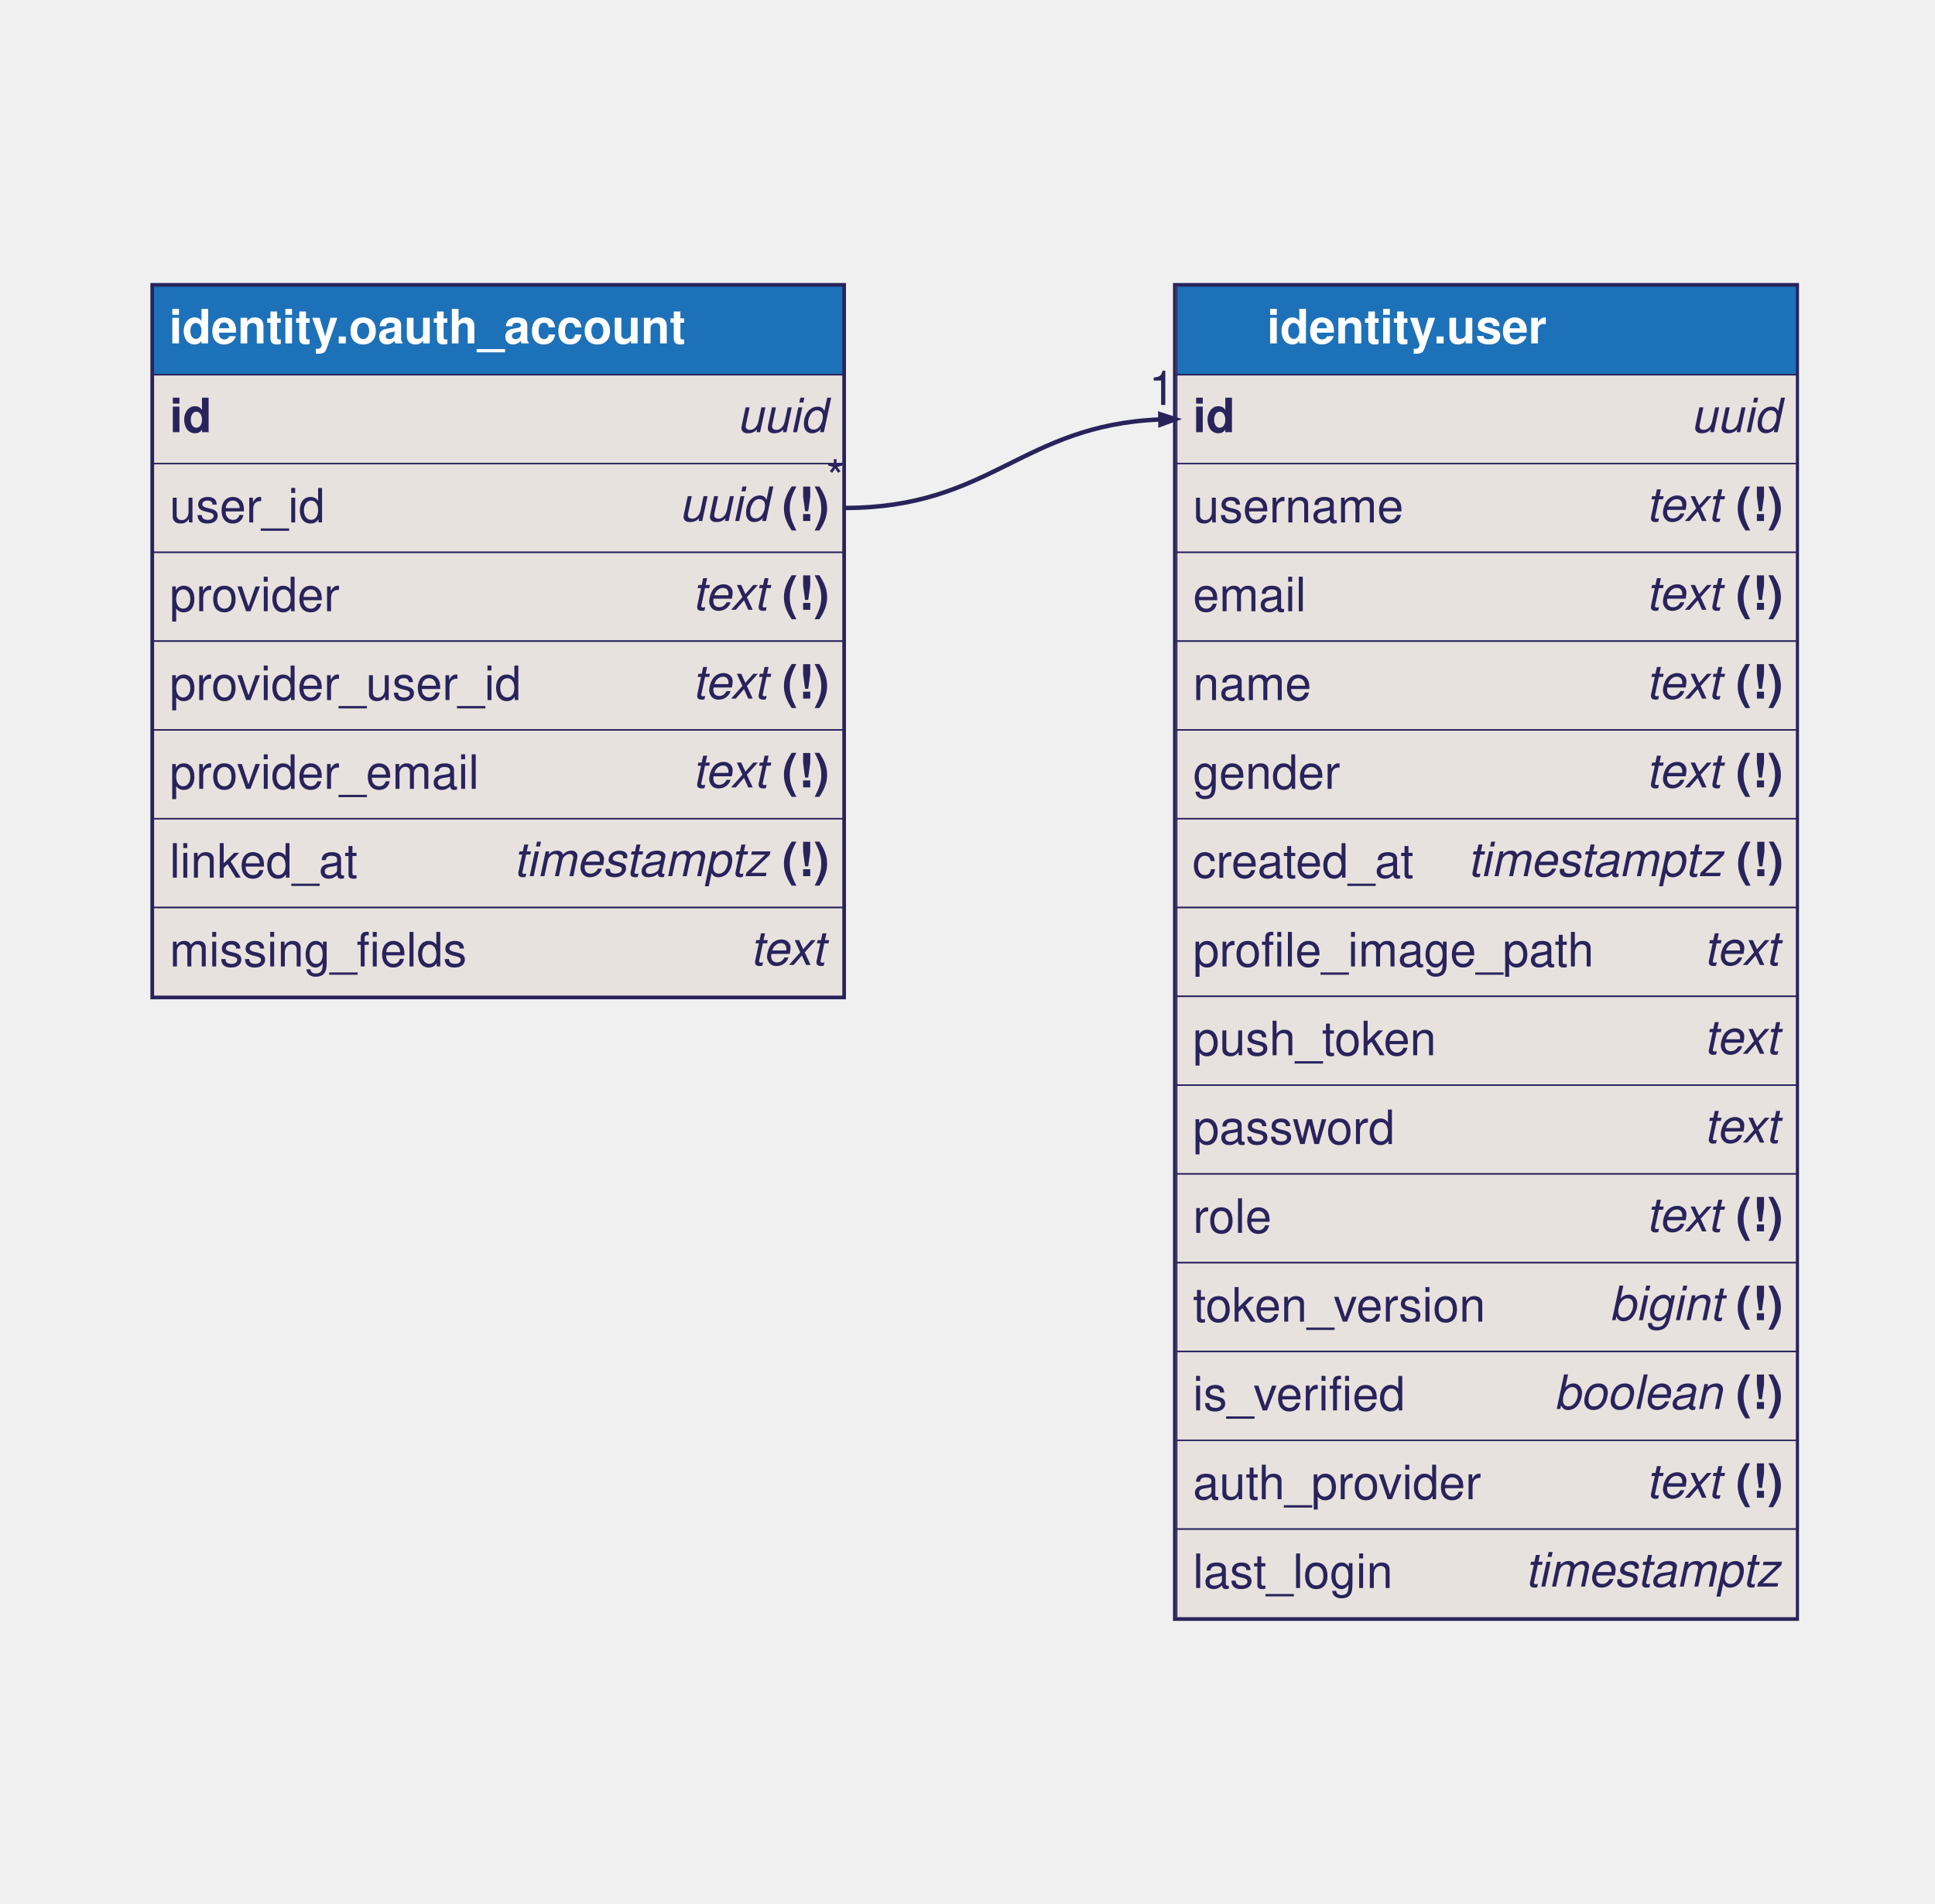
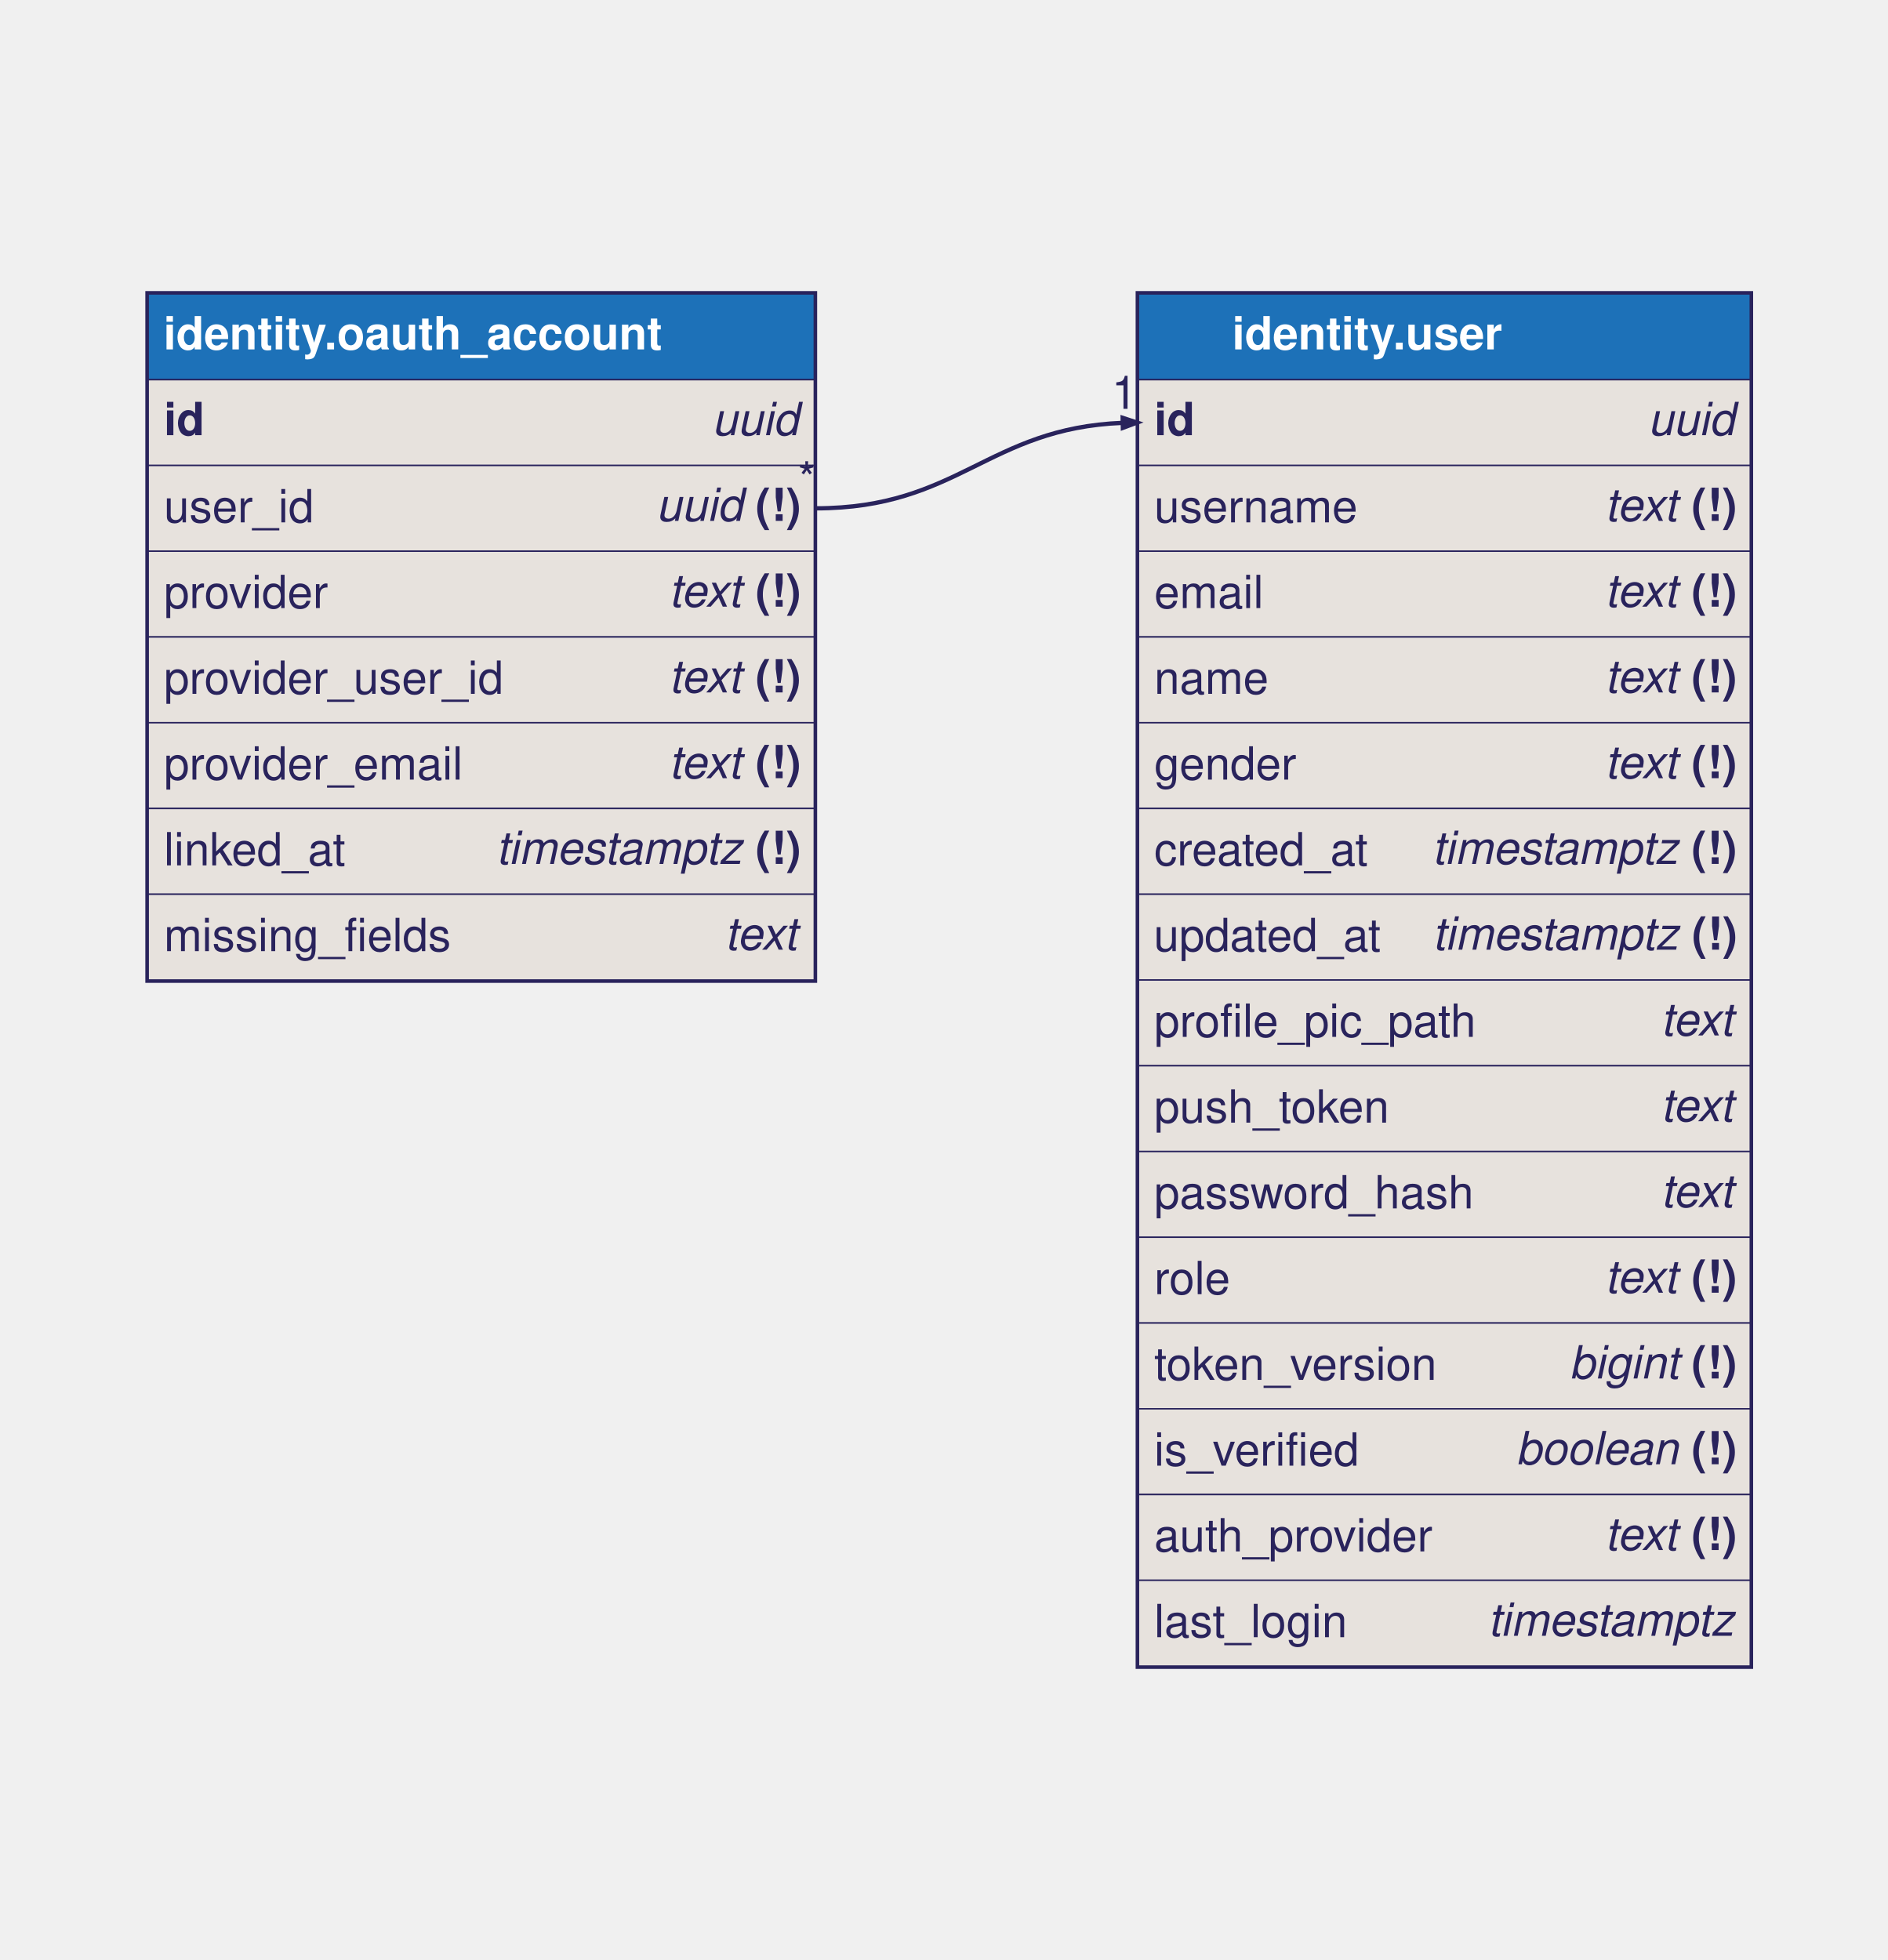
- <svg xmlns="http://www.w3.org/2000/svg" width="1307pt" height="1286pt" viewBox="0.00 0.00 1306.89 1286.45">
-   <g id="graph0" class="graph" transform="scale(1 1) rotate(0) translate(4 1282.45)">
+ <svg xmlns="http://www.w3.org/2000/svg" width="1320pt" height="1371pt" viewBox="0.00 0.00 1319.62 1371.30">
+   <g id="graph0" class="graph" transform="scale(1 1) rotate(0) translate(4 1367.3)">
    <g id="identity.user" class="node">
-       <ellipse fill="none" stroke="black" stroke-width="0" cx="999.79" cy="-639.22" rx="299.21" ry="639.45" />
-       <polygon fill="#1d71b8" stroke="transparent" points="790.79,-1029.22 790.79,-1089.22 1209.79,-1089.22 1209.79,-1029.22 790.79,-1029.22" />
-       <polygon fill="none" stroke="#29235c" points="790.79,-1029.22 790.79,-1089.22 1209.79,-1089.22 1209.79,-1029.22 790.79,-1029.22" />
-       <text text-anchor="start" x="851.8" y="-1050.42" font-family="Helvetica,sans-Serif" font-weight="bold" font-size="32.00" fill="#ffffff">       identity.user       </text>
-       <polygon fill="#e7e2dd" stroke="transparent" points="790.79,-969.22 790.79,-1029.22 1209.79,-1029.22 1209.79,-969.22 790.79,-969.22" />
-       <polygon fill="none" stroke="#29235c" points="790.79,-969.22 790.79,-1029.22 1209.79,-1029.22 1209.79,-969.22 790.79,-969.22" />
-       <text text-anchor="start" x="801.79" y="-990.42" font-family="Helvetica,sans-Serif" font-weight="bold" font-size="32.00" fill="#29235c">id</text>
-       <text text-anchor="start" x="826.68" y="-990.42" font-family="Helvetica,sans-Serif" font-size="32.00" fill="#29235c">    </text>
-       <text text-anchor="start" x="1138.32" y="-990.42" font-family="Helvetica,sans-Serif" font-style="italic" font-size="32.00" fill="#29235c">uuid</text>
-       <polygon fill="#e7e2dd" stroke="transparent" points="790.79,-909.22 790.79,-969.22 1209.79,-969.22 1209.79,-909.22 790.79,-909.22" />
-       <polygon fill="none" stroke="#29235c" points="790.79,-909.22 790.79,-969.22 1209.79,-969.22 1209.79,-909.22 790.79,-909.22" />
-       <text text-anchor="start" x="801.79" y="-929.42" font-family="Helvetica,sans-Serif" font-size="32.00" fill="#29235c">username    </text>
-       <text text-anchor="start" x="1108.12" y="-930.42" font-family="Helvetica,sans-Serif" font-style="italic" font-size="32.00" fill="#29235c">text</text>
-       <text text-anchor="start" x="1159.7" y="-930.42" font-family="Helvetica,sans-Serif" font-size="32.00" fill="#29235c"> </text>
-       <text text-anchor="start" x="1168.59" y="-930.42" font-family="Helvetica,sans-Serif" font-weight="bold" font-size="32.00" fill="#29235c">(!)</text>
-       <polygon fill="#e7e2dd" stroke="transparent" points="790.79,-849.22 790.79,-909.22 1209.79,-909.22 1209.79,-849.22 790.79,-849.22" />
-       <polygon fill="none" stroke="#29235c" points="790.79,-849.22 790.79,-909.22 1209.79,-909.22 1209.79,-849.22 790.79,-849.22" />
-       <text text-anchor="start" x="801.79" y="-869.42" font-family="Helvetica,sans-Serif" font-size="32.00" fill="#29235c">email    </text>
-       <text text-anchor="start" x="1108.12" y="-870.42" font-family="Helvetica,sans-Serif" font-style="italic" font-size="32.00" fill="#29235c">text</text>
-       <text text-anchor="start" x="1159.7" y="-870.42" font-family="Helvetica,sans-Serif" font-size="32.00" fill="#29235c"> </text>
-       <text text-anchor="start" x="1168.59" y="-870.42" font-family="Helvetica,sans-Serif" font-weight="bold" font-size="32.00" fill="#29235c">(!)</text>
-       <polygon fill="#e7e2dd" stroke="transparent" points="790.79,-789.22 790.79,-849.22 1209.79,-849.22 1209.79,-789.22 790.79,-789.22" />
-       <polygon fill="none" stroke="#29235c" points="790.79,-789.22 790.79,-849.22 1209.79,-849.22 1209.79,-789.22 790.79,-789.22" />
-       <text text-anchor="start" x="801.79" y="-809.42" font-family="Helvetica,sans-Serif" font-size="32.00" fill="#29235c">name    </text>
-       <text text-anchor="start" x="1108.12" y="-810.42" font-family="Helvetica,sans-Serif" font-style="italic" font-size="32.00" fill="#29235c">text</text>
-       <text text-anchor="start" x="1159.7" y="-810.42" font-family="Helvetica,sans-Serif" font-size="32.00" fill="#29235c"> </text>
-       <text text-anchor="start" x="1168.59" y="-810.42" font-family="Helvetica,sans-Serif" font-weight="bold" font-size="32.00" fill="#29235c">(!)</text>
-       <polygon fill="#e7e2dd" stroke="transparent" points="790.79,-729.22 790.79,-789.22 1209.79,-789.22 1209.79,-729.22 790.79,-729.22" />
-       <polygon fill="none" stroke="#29235c" points="790.79,-729.22 790.79,-789.22 1209.79,-789.22 1209.79,-729.22 790.79,-729.22" />
-       <text text-anchor="start" x="801.79" y="-749.42" font-family="Helvetica,sans-Serif" font-size="32.00" fill="#29235c">gender    </text>
-       <text text-anchor="start" x="1108.12" y="-750.42" font-family="Helvetica,sans-Serif" font-style="italic" font-size="32.00" fill="#29235c">text</text>
-       <text text-anchor="start" x="1159.7" y="-750.42" font-family="Helvetica,sans-Serif" font-size="32.00" fill="#29235c"> </text>
-       <text text-anchor="start" x="1168.59" y="-750.42" font-family="Helvetica,sans-Serif" font-weight="bold" font-size="32.00" fill="#29235c">(!)</text>
-       <polygon fill="#e7e2dd" stroke="transparent" points="790.79,-669.22 790.79,-729.22 1209.79,-729.22 1209.79,-669.22 790.79,-669.22" />
-       <polygon fill="none" stroke="#29235c" points="790.79,-669.22 790.79,-729.22 1209.79,-729.22 1209.79,-669.22 790.79,-669.22" />
-       <text text-anchor="start" x="801.42" y="-689.42" font-family="Helvetica,sans-Serif" font-size="32.00" fill="#29235c">created_at    </text>
-       <text text-anchor="start" x="987.52" y="-690.42" font-family="Helvetica,sans-Serif" font-style="italic" font-size="32.00" fill="#29235c">timestamptz</text>
-       <text text-anchor="start" x="1159.97" y="-690.42" font-family="Helvetica,sans-Serif" font-size="32.00" fill="#29235c"> </text>
-       <text text-anchor="start" x="1168.86" y="-690.42" font-family="Helvetica,sans-Serif" font-weight="bold" font-size="32.00" fill="#29235c">(!)</text>
-       <polygon fill="#e7e2dd" stroke="transparent" points="790.79,-609.22 790.79,-669.22 1209.79,-669.22 1209.79,-609.22 790.79,-609.22" />
-       <polygon fill="none" stroke="#29235c" points="790.79,-609.22 790.79,-669.22 1209.79,-669.22 1209.79,-609.22 790.79,-609.22" />
-       <text text-anchor="start" x="801.79" y="-629.42" font-family="Helvetica,sans-Serif" font-size="32.00" fill="#29235c">profile_image_path    </text>
-       <text text-anchor="start" x="1147.21" y="-630.42" font-family="Helvetica,sans-Serif" font-style="italic" font-size="32.00" fill="#29235c">text</text>
-       <polygon fill="#e7e2dd" stroke="transparent" points="790.79,-549.22 790.79,-609.22 1209.79,-609.22 1209.79,-549.22 790.79,-549.22" />
-       <polygon fill="none" stroke="#29235c" points="790.79,-549.22 790.79,-609.22 1209.79,-609.22 1209.79,-549.22 790.79,-549.22" />
-       <text text-anchor="start" x="801.79" y="-569.42" font-family="Helvetica,sans-Serif" font-size="32.00" fill="#29235c">push_token    </text>
-       <text text-anchor="start" x="1147.21" y="-570.42" font-family="Helvetica,sans-Serif" font-style="italic" font-size="32.00" fill="#29235c">text</text>
-       <polygon fill="#e7e2dd" stroke="transparent" points="790.79,-489.22 790.79,-549.22 1209.79,-549.22 1209.79,-489.22 790.79,-489.22" />
-       <polygon fill="none" stroke="#29235c" points="790.79,-489.22 790.79,-549.22 1209.79,-549.22 1209.79,-489.22 790.79,-489.22" />
-       <text text-anchor="start" x="801.79" y="-509.42" font-family="Helvetica,sans-Serif" font-size="32.00" fill="#29235c">password    </text>
-       <text text-anchor="start" x="1147.21" y="-510.42" font-family="Helvetica,sans-Serif" font-style="italic" font-size="32.00" fill="#29235c">text</text>
-       <polygon fill="#e7e2dd" stroke="transparent" points="790.79,-429.22 790.79,-489.22 1209.79,-489.22 1209.79,-429.22 790.79,-429.22" />
-       <polygon fill="none" stroke="#29235c" points="790.79,-429.22 790.79,-489.22 1209.79,-489.22 1209.79,-429.22 790.79,-429.22" />
-       <text text-anchor="start" x="801.79" y="-449.42" font-family="Helvetica,sans-Serif" font-size="32.00" fill="#29235c">role    </text>
-       <text text-anchor="start" x="1108.12" y="-450.42" font-family="Helvetica,sans-Serif" font-style="italic" font-size="32.00" fill="#29235c">text</text>
-       <text text-anchor="start" x="1159.7" y="-450.42" font-family="Helvetica,sans-Serif" font-size="32.00" fill="#29235c"> </text>
-       <text text-anchor="start" x="1168.59" y="-450.42" font-family="Helvetica,sans-Serif" font-weight="bold" font-size="32.00" fill="#29235c">(!)</text>
-       <polygon fill="#e7e2dd" stroke="transparent" points="790.79,-369.22 790.79,-429.22 1209.79,-429.22 1209.79,-369.22 790.79,-369.22" />
-       <polygon fill="none" stroke="#29235c" points="790.79,-369.22 790.79,-429.22 1209.79,-429.22 1209.79,-369.22 790.79,-369.22" />
-       <text text-anchor="start" x="801.79" y="-389.42" font-family="Helvetica,sans-Serif" font-size="32.00" fill="#29235c">token_version    </text>
-       <text text-anchor="start" x="1083.23" y="-390.42" font-family="Helvetica,sans-Serif" font-style="italic" font-size="32.00" fill="#29235c">bigint</text>
-       <text text-anchor="start" x="1159.7" y="-390.42" font-family="Helvetica,sans-Serif" font-size="32.00" fill="#29235c"> </text>
-       <text text-anchor="start" x="1168.59" y="-390.42" font-family="Helvetica,sans-Serif" font-weight="bold" font-size="32.00" fill="#29235c">(!)</text>
-       <polygon fill="#e7e2dd" stroke="transparent" points="790.79,-309.22 790.79,-369.22 1209.79,-369.22 1209.79,-309.22 790.79,-309.22" />
-       <polygon fill="none" stroke="#29235c" points="790.79,-309.22 790.79,-369.22 1209.79,-369.22 1209.79,-309.22 790.79,-309.22" />
-       <text text-anchor="start" x="801.79" y="-329.42" font-family="Helvetica,sans-Serif" font-size="32.00" fill="#29235c">is_verified    </text>
-       <text text-anchor="start" x="1045.86" y="-330.42" font-family="Helvetica,sans-Serif" font-style="italic" font-size="32.00" fill="#29235c">boolean</text>
-       <text text-anchor="start" x="1159.7" y="-330.42" font-family="Helvetica,sans-Serif" font-size="32.00" fill="#29235c"> </text>
-       <text text-anchor="start" x="1168.59" y="-330.42" font-family="Helvetica,sans-Serif" font-weight="bold" font-size="32.00" fill="#29235c">(!)</text>
-       <polygon fill="#e7e2dd" stroke="transparent" points="790.79,-249.22 790.79,-309.22 1209.79,-309.22 1209.79,-249.22 790.79,-249.22" />
-       <polygon fill="none" stroke="#29235c" points="790.79,-249.22 790.79,-309.22 1209.79,-309.22 1209.79,-249.22 790.79,-249.22" />
-       <text text-anchor="start" x="801.79" y="-269.42" font-family="Helvetica,sans-Serif" font-size="32.00" fill="#29235c">auth_provider    </text>
-       <text text-anchor="start" x="1108.12" y="-270.42" font-family="Helvetica,sans-Serif" font-style="italic" font-size="32.00" fill="#29235c">text</text>
-       <text text-anchor="start" x="1159.7" y="-270.42" font-family="Helvetica,sans-Serif" font-size="32.00" fill="#29235c"> </text>
-       <text text-anchor="start" x="1168.59" y="-270.42" font-family="Helvetica,sans-Serif" font-weight="bold" font-size="32.00" fill="#29235c">(!)</text>
-       <polygon fill="#e7e2dd" stroke="transparent" points="790.79,-189.22 790.79,-249.22 1209.79,-249.22 1209.79,-189.22 790.79,-189.22" />
-       <polygon fill="none" stroke="#29235c" points="790.79,-189.22 790.79,-249.22 1209.79,-249.22 1209.79,-189.22 790.79,-189.22" />
-       <text text-anchor="start" x="801.79" y="-209.42" font-family="Helvetica,sans-Serif" font-size="32.00" fill="#29235c">last_login    </text>
-       <text text-anchor="start" x="1026.34" y="-210.42" font-family="Helvetica,sans-Serif" font-style="italic" font-size="32.00" fill="#29235c">timestamptz</text>
-       <polygon fill="none" stroke="#29235c" stroke-width="2" points="789.29,-188.22 789.29,-1090.22 1210.29,-1090.22 1210.29,-188.22 789.29,-188.22" />
+       <ellipse fill="none" stroke="black" stroke-width="0" cx="1006.15" cy="-681.65" rx="305.44" ry="681.8" />
+       <polygon fill="#1d71b8" stroke="transparent" points="792.15,-1101.65 792.15,-1161.65 1220.15,-1161.65 1220.15,-1101.65 792.15,-1101.65" />
+       <polygon fill="none" stroke="#29235c" points="792.15,-1101.65 792.15,-1161.65 1220.15,-1161.65 1220.15,-1101.65 792.15,-1101.65" />
+       <text text-anchor="start" x="857.66" y="-1122.85" font-family="Helvetica,sans-Serif" font-weight="bold" font-size="32.00" fill="#ffffff">       identity.user       </text>
+       <polygon fill="#e7e2dd" stroke="transparent" points="792.15,-1041.65 792.15,-1101.65 1220.15,-1101.65 1220.15,-1041.65 792.15,-1041.65" />
+       <polygon fill="none" stroke="#29235c" points="792.15,-1041.65 792.15,-1101.65 1220.15,-1101.65 1220.15,-1041.65 792.15,-1041.65" />
+       <text text-anchor="start" x="803.15" y="-1062.85" font-family="Helvetica,sans-Serif" font-weight="bold" font-size="32.00" fill="#29235c">id</text>
+       <text text-anchor="start" x="828.04" y="-1062.85" font-family="Helvetica,sans-Serif" font-size="32.00" fill="#29235c">    </text>
+       <text text-anchor="start" x="1148.68" y="-1062.85" font-family="Helvetica,sans-Serif" font-style="italic" font-size="32.00" fill="#29235c">uuid</text>
+       <polygon fill="#e7e2dd" stroke="transparent" points="792.15,-981.65 792.15,-1041.65 1220.15,-1041.65 1220.15,-981.65 792.15,-981.65" />
+       <polygon fill="none" stroke="#29235c" points="792.15,-981.65 792.15,-1041.65 1220.15,-1041.65 1220.15,-981.65 792.15,-981.65" />
+       <text text-anchor="start" x="803.15" y="-1001.85" font-family="Helvetica,sans-Serif" font-size="32.00" fill="#29235c">username    </text>
+       <text text-anchor="start" x="1118.48" y="-1002.85" font-family="Helvetica,sans-Serif" font-style="italic" font-size="32.00" fill="#29235c">text</text>
+       <text text-anchor="start" x="1170.06" y="-1002.85" font-family="Helvetica,sans-Serif" font-size="32.00" fill="#29235c"> </text>
+       <text text-anchor="start" x="1178.95" y="-1002.85" font-family="Helvetica,sans-Serif" font-weight="bold" font-size="32.00" fill="#29235c">(!)</text>
+       <polygon fill="#e7e2dd" stroke="transparent" points="792.15,-921.65 792.15,-981.65 1220.15,-981.65 1220.15,-921.65 792.15,-921.65" />
+       <polygon fill="none" stroke="#29235c" points="792.15,-921.65 792.15,-981.65 1220.15,-981.65 1220.15,-921.65 792.15,-921.65" />
+       <text text-anchor="start" x="803.15" y="-941.85" font-family="Helvetica,sans-Serif" font-size="32.00" fill="#29235c">email    </text>
+       <text text-anchor="start" x="1118.48" y="-942.85" font-family="Helvetica,sans-Serif" font-style="italic" font-size="32.00" fill="#29235c">text</text>
+       <text text-anchor="start" x="1170.06" y="-942.85" font-family="Helvetica,sans-Serif" font-size="32.00" fill="#29235c"> </text>
+       <text text-anchor="start" x="1178.95" y="-942.85" font-family="Helvetica,sans-Serif" font-weight="bold" font-size="32.00" fill="#29235c">(!)</text>
+       <polygon fill="#e7e2dd" stroke="transparent" points="792.15,-861.65 792.15,-921.65 1220.15,-921.65 1220.15,-861.65 792.15,-861.65" />
+       <polygon fill="none" stroke="#29235c" points="792.15,-861.65 792.15,-921.65 1220.15,-921.65 1220.15,-861.65 792.15,-861.65" />
+       <text text-anchor="start" x="803.15" y="-881.85" font-family="Helvetica,sans-Serif" font-size="32.00" fill="#29235c">name    </text>
+       <text text-anchor="start" x="1118.48" y="-882.85" font-family="Helvetica,sans-Serif" font-style="italic" font-size="32.00" fill="#29235c">text</text>
+       <text text-anchor="start" x="1170.06" y="-882.85" font-family="Helvetica,sans-Serif" font-size="32.00" fill="#29235c"> </text>
+       <text text-anchor="start" x="1178.95" y="-882.85" font-family="Helvetica,sans-Serif" font-weight="bold" font-size="32.00" fill="#29235c">(!)</text>
+       <polygon fill="#e7e2dd" stroke="transparent" points="792.15,-801.65 792.15,-861.65 1220.15,-861.65 1220.15,-801.65 792.15,-801.65" />
+       <polygon fill="none" stroke="#29235c" points="792.15,-801.65 792.15,-861.65 1220.15,-861.65 1220.15,-801.65 792.15,-801.65" />
+       <text text-anchor="start" x="803.15" y="-821.85" font-family="Helvetica,sans-Serif" font-size="32.00" fill="#29235c">gender    </text>
+       <text text-anchor="start" x="1118.48" y="-822.85" font-family="Helvetica,sans-Serif" font-style="italic" font-size="32.00" fill="#29235c">text</text>
+       <text text-anchor="start" x="1170.06" y="-822.85" font-family="Helvetica,sans-Serif" font-size="32.00" fill="#29235c"> </text>
+       <text text-anchor="start" x="1178.95" y="-822.85" font-family="Helvetica,sans-Serif" font-weight="bold" font-size="32.00" fill="#29235c">(!)</text>
+       <polygon fill="#e7e2dd" stroke="transparent" points="792.15,-741.65 792.15,-801.65 1220.15,-801.65 1220.15,-741.65 792.15,-741.65" />
+       <polygon fill="none" stroke="#29235c" points="792.15,-741.65 792.15,-801.65 1220.15,-801.65 1220.15,-741.65 792.15,-741.65" />
+       <text text-anchor="start" x="803.15" y="-761.85" font-family="Helvetica,sans-Serif" font-size="32.00" fill="#29235c">created_at    </text>
+       <text text-anchor="start" x="997.61" y="-762.85" font-family="Helvetica,sans-Serif" font-style="italic" font-size="32.00" fill="#29235c">timestamptz</text>
+       <text text-anchor="start" x="1170.06" y="-762.85" font-family="Helvetica,sans-Serif" font-size="32.00" fill="#29235c"> </text>
+       <text text-anchor="start" x="1178.95" y="-762.85" font-family="Helvetica,sans-Serif" font-weight="bold" font-size="32.00" fill="#29235c">(!)</text>
+       <polygon fill="#e7e2dd" stroke="transparent" points="792.15,-681.65 792.15,-741.65 1220.15,-741.65 1220.15,-681.65 792.15,-681.65" />
+       <polygon fill="none" stroke="#29235c" points="792.15,-681.65 792.15,-741.65 1220.15,-741.65 1220.15,-681.65 792.15,-681.65" />
+       <text text-anchor="start" x="802.82" y="-701.85" font-family="Helvetica,sans-Serif" font-size="32.00" fill="#29235c">updated_at    </text>
+       <text text-anchor="start" x="997.88" y="-702.85" font-family="Helvetica,sans-Serif" font-style="italic" font-size="32.00" fill="#29235c">timestamptz</text>
+       <text text-anchor="start" x="1170.33" y="-702.85" font-family="Helvetica,sans-Serif" font-size="32.00" fill="#29235c"> </text>
+       <text text-anchor="start" x="1179.22" y="-702.85" font-family="Helvetica,sans-Serif" font-weight="bold" font-size="32.00" fill="#29235c">(!)</text>
+       <polygon fill="#e7e2dd" stroke="transparent" points="792.15,-621.65 792.15,-681.65 1220.15,-681.65 1220.15,-621.65 792.15,-621.65" />
+       <polygon fill="none" stroke="#29235c" points="792.15,-621.65 792.15,-681.65 1220.15,-681.65 1220.15,-621.65 792.15,-621.65" />
+       <text text-anchor="start" x="803.15" y="-641.85" font-family="Helvetica,sans-Serif" font-size="32.00" fill="#29235c">profile_pic_path    </text>
+       <text text-anchor="start" x="1157.58" y="-642.85" font-family="Helvetica,sans-Serif" font-style="italic" font-size="32.00" fill="#29235c">text</text>
+       <polygon fill="#e7e2dd" stroke="transparent" points="792.15,-561.65 792.15,-621.65 1220.15,-621.65 1220.15,-561.65 792.15,-561.65" />
+       <polygon fill="none" stroke="#29235c" points="792.15,-561.65 792.15,-621.65 1220.15,-621.65 1220.15,-561.65 792.15,-561.65" />
+       <text text-anchor="start" x="803.15" y="-581.85" font-family="Helvetica,sans-Serif" font-size="32.00" fill="#29235c">push_token    </text>
+       <text text-anchor="start" x="1157.58" y="-582.85" font-family="Helvetica,sans-Serif" font-style="italic" font-size="32.00" fill="#29235c">text</text>
+       <polygon fill="#e7e2dd" stroke="transparent" points="792.15,-501.65 792.15,-561.65 1220.15,-561.65 1220.15,-501.65 792.15,-501.65" />
+       <polygon fill="none" stroke="#29235c" points="792.15,-501.65 792.15,-561.65 1220.15,-561.65 1220.15,-501.65 792.15,-501.65" />
+       <text text-anchor="start" x="803.15" y="-521.85" font-family="Helvetica,sans-Serif" font-size="32.00" fill="#29235c">password_hash    </text>
+       <text text-anchor="start" x="1157.58" y="-522.85" font-family="Helvetica,sans-Serif" font-style="italic" font-size="32.00" fill="#29235c">text</text>
+       <polygon fill="#e7e2dd" stroke="transparent" points="792.15,-441.65 792.15,-501.65 1220.15,-501.65 1220.15,-441.65 792.15,-441.65" />
+       <polygon fill="none" stroke="#29235c" points="792.15,-441.65 792.15,-501.65 1220.15,-501.65 1220.15,-441.65 792.15,-441.65" />
+       <text text-anchor="start" x="803.15" y="-461.85" font-family="Helvetica,sans-Serif" font-size="32.00" fill="#29235c">role    </text>
+       <text text-anchor="start" x="1118.48" y="-462.85" font-family="Helvetica,sans-Serif" font-style="italic" font-size="32.00" fill="#29235c">text</text>
+       <text text-anchor="start" x="1170.06" y="-462.85" font-family="Helvetica,sans-Serif" font-size="32.00" fill="#29235c"> </text>
+       <text text-anchor="start" x="1178.95" y="-462.85" font-family="Helvetica,sans-Serif" font-weight="bold" font-size="32.00" fill="#29235c">(!)</text>
+       <polygon fill="#e7e2dd" stroke="transparent" points="792.15,-381.65 792.15,-441.65 1220.15,-441.65 1220.15,-381.65 792.15,-381.65" />
+       <polygon fill="none" stroke="#29235c" points="792.15,-381.65 792.15,-441.65 1220.15,-441.65 1220.15,-381.65 792.15,-381.65" />
+       <text text-anchor="start" x="803.15" y="-401.85" font-family="Helvetica,sans-Serif" font-size="32.00" fill="#29235c">token_version    </text>
+       <text text-anchor="start" x="1093.6" y="-402.85" font-family="Helvetica,sans-Serif" font-style="italic" font-size="32.00" fill="#29235c">bigint</text>
+       <text text-anchor="start" x="1170.06" y="-402.85" font-family="Helvetica,sans-Serif" font-size="32.00" fill="#29235c"> </text>
+       <text text-anchor="start" x="1178.95" y="-402.85" font-family="Helvetica,sans-Serif" font-weight="bold" font-size="32.00" fill="#29235c">(!)</text>
+       <polygon fill="#e7e2dd" stroke="transparent" points="792.15,-321.65 792.15,-381.65 1220.15,-381.65 1220.15,-321.65 792.15,-321.65" />
+       <polygon fill="none" stroke="#29235c" points="792.15,-321.65 792.15,-381.65 1220.15,-381.65 1220.15,-321.65 792.15,-321.65" />
+       <text text-anchor="start" x="803.15" y="-341.85" font-family="Helvetica,sans-Serif" font-size="32.00" fill="#29235c">is_verified    </text>
+       <text text-anchor="start" x="1056.23" y="-342.85" font-family="Helvetica,sans-Serif" font-style="italic" font-size="32.00" fill="#29235c">boolean</text>
+       <text text-anchor="start" x="1170.06" y="-342.85" font-family="Helvetica,sans-Serif" font-size="32.00" fill="#29235c"> </text>
+       <text text-anchor="start" x="1178.95" y="-342.85" font-family="Helvetica,sans-Serif" font-weight="bold" font-size="32.00" fill="#29235c">(!)</text>
+       <polygon fill="#e7e2dd" stroke="transparent" points="792.15,-261.65 792.15,-321.65 1220.15,-321.65 1220.15,-261.65 792.15,-261.65" />
+       <polygon fill="none" stroke="#29235c" points="792.15,-261.65 792.15,-321.65 1220.15,-321.65 1220.15,-261.65 792.15,-261.65" />
+       <text text-anchor="start" x="803.15" y="-281.85" font-family="Helvetica,sans-Serif" font-size="32.00" fill="#29235c">auth_provider    </text>
+       <text text-anchor="start" x="1118.48" y="-282.85" font-family="Helvetica,sans-Serif" font-style="italic" font-size="32.00" fill="#29235c">text</text>
+       <text text-anchor="start" x="1170.06" y="-282.85" font-family="Helvetica,sans-Serif" font-size="32.00" fill="#29235c"> </text>
+       <text text-anchor="start" x="1178.95" y="-282.85" font-family="Helvetica,sans-Serif" font-weight="bold" font-size="32.00" fill="#29235c">(!)</text>
+       <polygon fill="#e7e2dd" stroke="transparent" points="792.15,-201.65 792.15,-261.65 1220.15,-261.65 1220.15,-201.65 792.15,-201.65" />
+       <polygon fill="none" stroke="#29235c" points="792.15,-201.65 792.15,-261.65 1220.15,-261.65 1220.15,-201.65 792.15,-201.65" />
+       <text text-anchor="start" x="803.15" y="-221.85" font-family="Helvetica,sans-Serif" font-size="32.00" fill="#29235c">last_login    </text>
+       <text text-anchor="start" x="1036.7" y="-222.85" font-family="Helvetica,sans-Serif" font-style="italic" font-size="32.00" fill="#29235c">timestamptz</text>
+       <polygon fill="none" stroke="#29235c" stroke-width="2" points="791.15,-200.65 791.15,-1162.65 1221.15,-1162.65 1221.15,-200.65 791.15,-200.65" />
    </g>
    <g id="identity.oauth_account" class="node">
-       <ellipse fill="none" stroke="black" stroke-width="0" cx="332.34" cy="-849.22" rx="332.18" ry="342.48" />
-       <polygon fill="#1d71b8" stroke="transparent" points="99.34,-1029.22 99.34,-1089.22 565.34,-1089.22 565.34,-1029.22 99.34,-1029.22" />
-       <polygon fill="none" stroke="#29235c" points="99.34,-1029.22 99.34,-1089.22 565.34,-1089.22 565.34,-1029.22 99.34,-1029.22" />
-       <text text-anchor="start" x="110.02" y="-1050.42" font-family="Helvetica,sans-Serif" font-weight="bold" font-size="32.00" fill="#ffffff">       identity.oauth_account       </text>
-       <polygon fill="#e7e2dd" stroke="transparent" points="99.34,-969.22 99.34,-1029.22 565.34,-1029.22 565.34,-969.22 99.34,-969.22" />
-       <polygon fill="none" stroke="#29235c" points="99.34,-969.22 99.34,-1029.22 565.34,-1029.22 565.34,-969.22 99.34,-969.22" />
-       <text text-anchor="start" x="110.34" y="-990.42" font-family="Helvetica,sans-Serif" font-weight="bold" font-size="32.00" fill="#29235c">id</text>
-       <text text-anchor="start" x="135.23" y="-990.42" font-family="Helvetica,sans-Serif" font-size="32.00" fill="#29235c">    </text>
-       <text text-anchor="start" x="493.87" y="-990.42" font-family="Helvetica,sans-Serif" font-style="italic" font-size="32.00" fill="#29235c">uuid</text>
-       <polygon fill="#e7e2dd" stroke="transparent" points="99.34,-909.22 99.34,-969.22 565.34,-969.22 565.34,-909.22 99.34,-909.22" />
-       <polygon fill="none" stroke="#29235c" points="99.34,-909.22 99.34,-969.22 565.34,-969.22 565.34,-909.22 99.34,-909.22" />
-       <text text-anchor="start" x="110.34" y="-929.42" font-family="Helvetica,sans-Serif" font-size="32.00" fill="#29235c">user_id    </text>
-       <text text-anchor="start" x="454.78" y="-930.42" font-family="Helvetica,sans-Serif" font-style="italic" font-size="32.00" fill="#29235c">uuid</text>
-       <text text-anchor="start" x="515.25" y="-930.42" font-family="Helvetica,sans-Serif" font-size="32.00" fill="#29235c"> </text>
-       <text text-anchor="start" x="524.14" y="-930.42" font-family="Helvetica,sans-Serif" font-weight="bold" font-size="32.00" fill="#29235c">(!)</text>
-       <polygon fill="#e7e2dd" stroke="transparent" points="99.34,-849.22 99.34,-909.22 565.34,-909.22 565.34,-849.22 99.34,-849.22" />
-       <polygon fill="none" stroke="#29235c" points="99.34,-849.22 99.34,-909.22 565.34,-909.22 565.34,-849.22 99.34,-849.22" />
-       <text text-anchor="start" x="110.34" y="-869.42" font-family="Helvetica,sans-Serif" font-size="32.00" fill="#29235c">provider    </text>
-       <text text-anchor="start" x="463.67" y="-870.42" font-family="Helvetica,sans-Serif" font-style="italic" font-size="32.00" fill="#29235c">text</text>
-       <text text-anchor="start" x="515.25" y="-870.42" font-family="Helvetica,sans-Serif" font-size="32.00" fill="#29235c"> </text>
-       <text text-anchor="start" x="524.14" y="-870.42" font-family="Helvetica,sans-Serif" font-weight="bold" font-size="32.00" fill="#29235c">(!)</text>
-       <polygon fill="#e7e2dd" stroke="transparent" points="99.34,-789.22 99.34,-849.22 565.34,-849.22 565.34,-789.22 99.34,-789.22" />
-       <polygon fill="none" stroke="#29235c" points="99.34,-789.22 99.34,-849.22 565.34,-849.22 565.34,-789.22 99.34,-789.22" />
-       <text text-anchor="start" x="110.34" y="-809.42" font-family="Helvetica,sans-Serif" font-size="32.00" fill="#29235c">provider_user_id    </text>
-       <text text-anchor="start" x="463.67" y="-810.42" font-family="Helvetica,sans-Serif" font-style="italic" font-size="32.00" fill="#29235c">text</text>
-       <text text-anchor="start" x="515.25" y="-810.42" font-family="Helvetica,sans-Serif" font-size="32.00" fill="#29235c"> </text>
-       <text text-anchor="start" x="524.14" y="-810.42" font-family="Helvetica,sans-Serif" font-weight="bold" font-size="32.00" fill="#29235c">(!)</text>
-       <polygon fill="#e7e2dd" stroke="transparent" points="99.34,-729.22 99.34,-789.22 565.34,-789.22 565.34,-729.22 99.34,-729.22" />
-       <polygon fill="none" stroke="#29235c" points="99.34,-729.22 99.34,-789.22 565.34,-789.22 565.34,-729.22 99.34,-729.22" />
-       <text text-anchor="start" x="110.34" y="-749.42" font-family="Helvetica,sans-Serif" font-size="32.00" fill="#29235c">provider_email    </text>
-       <text text-anchor="start" x="463.67" y="-750.42" font-family="Helvetica,sans-Serif" font-style="italic" font-size="32.00" fill="#29235c">text</text>
-       <text text-anchor="start" x="515.25" y="-750.42" font-family="Helvetica,sans-Serif" font-size="32.00" fill="#29235c"> </text>
-       <text text-anchor="start" x="524.14" y="-750.42" font-family="Helvetica,sans-Serif" font-weight="bold" font-size="32.00" fill="#29235c">(!)</text>
-       <polygon fill="#e7e2dd" stroke="transparent" points="99.34,-669.22 99.34,-729.22 565.34,-729.22 565.34,-669.22 99.34,-669.22" />
-       <polygon fill="none" stroke="#29235c" points="99.34,-669.22 99.34,-729.22 565.34,-729.22 565.34,-669.22 99.34,-669.22" />
-       <text text-anchor="start" x="110.34" y="-689.42" font-family="Helvetica,sans-Serif" font-size="32.00" fill="#29235c">linked_at    </text>
-       <text text-anchor="start" x="342.8" y="-690.42" font-family="Helvetica,sans-Serif" font-style="italic" font-size="32.00" fill="#29235c">timestamptz</text>
-       <text text-anchor="start" x="515.25" y="-690.42" font-family="Helvetica,sans-Serif" font-size="32.00" fill="#29235c"> </text>
-       <text text-anchor="start" x="524.14" y="-690.42" font-family="Helvetica,sans-Serif" font-weight="bold" font-size="32.00" fill="#29235c">(!)</text>
-       <polygon fill="#e7e2dd" stroke="transparent" points="99.34,-609.22 99.34,-669.22 565.34,-669.22 565.34,-609.22 99.34,-609.22" />
-       <polygon fill="none" stroke="#29235c" points="99.34,-609.22 99.34,-669.22 565.34,-669.22 565.34,-609.22 99.34,-609.22" />
-       <text text-anchor="start" x="110.34" y="-629.42" font-family="Helvetica,sans-Serif" font-size="32.00" fill="#29235c">missing_fields    </text>
-       <text text-anchor="start" x="502.77" y="-630.42" font-family="Helvetica,sans-Serif" font-style="italic" font-size="32.00" fill="#29235c">text</text>
-       <polygon fill="none" stroke="#29235c" stroke-width="2" points="98.34,-608.22 98.34,-1090.22 566.34,-1090.22 566.34,-608.22 98.34,-608.22" />
+       <ellipse fill="none" stroke="black" stroke-width="0" cx="332.34" cy="-921.65" rx="332.18" ry="342.48" />
+       <polygon fill="#1d71b8" stroke="transparent" points="99.34,-1101.65 99.34,-1161.65 565.34,-1161.65 565.34,-1101.65 99.34,-1101.65" />
+       <polygon fill="none" stroke="#29235c" points="99.34,-1101.65 99.34,-1161.65 565.34,-1161.65 565.34,-1101.65 99.34,-1101.65" />
+       <text text-anchor="start" x="110.02" y="-1122.85" font-family="Helvetica,sans-Serif" font-weight="bold" font-size="32.00" fill="#ffffff">       identity.oauth_account       </text>
+       <polygon fill="#e7e2dd" stroke="transparent" points="99.34,-1041.65 99.34,-1101.65 565.34,-1101.65 565.34,-1041.65 99.34,-1041.65" />
+       <polygon fill="none" stroke="#29235c" points="99.34,-1041.65 99.34,-1101.65 565.34,-1101.65 565.34,-1041.65 99.34,-1041.65" />
+       <text text-anchor="start" x="110.34" y="-1062.85" font-family="Helvetica,sans-Serif" font-weight="bold" font-size="32.00" fill="#29235c">id</text>
+       <text text-anchor="start" x="135.23" y="-1062.85" font-family="Helvetica,sans-Serif" font-size="32.00" fill="#29235c">    </text>
+       <text text-anchor="start" x="493.87" y="-1062.85" font-family="Helvetica,sans-Serif" font-style="italic" font-size="32.00" fill="#29235c">uuid</text>
+       <polygon fill="#e7e2dd" stroke="transparent" points="99.34,-981.65 99.34,-1041.65 565.34,-1041.65 565.34,-981.65 99.34,-981.65" />
+       <polygon fill="none" stroke="#29235c" points="99.34,-981.65 99.34,-1041.65 565.34,-1041.65 565.34,-981.65 99.34,-981.65" />
+       <text text-anchor="start" x="110.34" y="-1001.85" font-family="Helvetica,sans-Serif" font-size="32.00" fill="#29235c">user_id    </text>
+       <text text-anchor="start" x="454.78" y="-1002.85" font-family="Helvetica,sans-Serif" font-style="italic" font-size="32.00" fill="#29235c">uuid</text>
+       <text text-anchor="start" x="515.25" y="-1002.85" font-family="Helvetica,sans-Serif" font-size="32.00" fill="#29235c"> </text>
+       <text text-anchor="start" x="524.14" y="-1002.85" font-family="Helvetica,sans-Serif" font-weight="bold" font-size="32.00" fill="#29235c">(!)</text>
+       <polygon fill="#e7e2dd" stroke="transparent" points="99.34,-921.65 99.34,-981.65 565.34,-981.65 565.34,-921.65 99.34,-921.65" />
+       <polygon fill="none" stroke="#29235c" points="99.34,-921.65 99.34,-981.65 565.34,-981.65 565.34,-921.65 99.34,-921.65" />
+       <text text-anchor="start" x="110.34" y="-941.85" font-family="Helvetica,sans-Serif" font-size="32.00" fill="#29235c">provider    </text>
+       <text text-anchor="start" x="463.67" y="-942.85" font-family="Helvetica,sans-Serif" font-style="italic" font-size="32.00" fill="#29235c">text</text>
+       <text text-anchor="start" x="515.25" y="-942.85" font-family="Helvetica,sans-Serif" font-size="32.00" fill="#29235c"> </text>
+       <text text-anchor="start" x="524.14" y="-942.85" font-family="Helvetica,sans-Serif" font-weight="bold" font-size="32.00" fill="#29235c">(!)</text>
+       <polygon fill="#e7e2dd" stroke="transparent" points="99.34,-861.65 99.34,-921.65 565.34,-921.65 565.34,-861.65 99.34,-861.65" />
+       <polygon fill="none" stroke="#29235c" points="99.34,-861.65 99.34,-921.65 565.34,-921.65 565.34,-861.65 99.34,-861.65" />
+       <text text-anchor="start" x="110.34" y="-881.85" font-family="Helvetica,sans-Serif" font-size="32.00" fill="#29235c">provider_user_id    </text>
+       <text text-anchor="start" x="463.67" y="-882.85" font-family="Helvetica,sans-Serif" font-style="italic" font-size="32.00" fill="#29235c">text</text>
+       <text text-anchor="start" x="515.25" y="-882.85" font-family="Helvetica,sans-Serif" font-size="32.00" fill="#29235c"> </text>
+       <text text-anchor="start" x="524.14" y="-882.85" font-family="Helvetica,sans-Serif" font-weight="bold" font-size="32.00" fill="#29235c">(!)</text>
+       <polygon fill="#e7e2dd" stroke="transparent" points="99.34,-801.65 99.34,-861.65 565.34,-861.65 565.34,-801.65 99.34,-801.65" />
+       <polygon fill="none" stroke="#29235c" points="99.34,-801.65 99.34,-861.65 565.34,-861.65 565.34,-801.65 99.34,-801.65" />
+       <text text-anchor="start" x="110.34" y="-821.85" font-family="Helvetica,sans-Serif" font-size="32.00" fill="#29235c">provider_email    </text>
+       <text text-anchor="start" x="463.67" y="-822.85" font-family="Helvetica,sans-Serif" font-style="italic" font-size="32.00" fill="#29235c">text</text>
+       <text text-anchor="start" x="515.25" y="-822.85" font-family="Helvetica,sans-Serif" font-size="32.00" fill="#29235c"> </text>
+       <text text-anchor="start" x="524.14" y="-822.85" font-family="Helvetica,sans-Serif" font-weight="bold" font-size="32.00" fill="#29235c">(!)</text>
+       <polygon fill="#e7e2dd" stroke="transparent" points="99.34,-741.65 99.34,-801.65 565.34,-801.65 565.34,-741.65 99.34,-741.65" />
+       <polygon fill="none" stroke="#29235c" points="99.34,-741.65 99.34,-801.65 565.34,-801.65 565.34,-741.65 99.34,-741.65" />
+       <text text-anchor="start" x="110.34" y="-761.85" font-family="Helvetica,sans-Serif" font-size="32.00" fill="#29235c">linked_at    </text>
+       <text text-anchor="start" x="342.8" y="-762.85" font-family="Helvetica,sans-Serif" font-style="italic" font-size="32.00" fill="#29235c">timestamptz</text>
+       <text text-anchor="start" x="515.25" y="-762.85" font-family="Helvetica,sans-Serif" font-size="32.00" fill="#29235c"> </text>
+       <text text-anchor="start" x="524.14" y="-762.85" font-family="Helvetica,sans-Serif" font-weight="bold" font-size="32.00" fill="#29235c">(!)</text>
+       <polygon fill="#e7e2dd" stroke="transparent" points="99.34,-681.65 99.34,-741.65 565.34,-741.65 565.34,-681.65 99.34,-681.65" />
+       <polygon fill="none" stroke="#29235c" points="99.34,-681.65 99.34,-741.65 565.34,-741.65 565.34,-681.65 99.34,-681.65" />
+       <text text-anchor="start" x="110.34" y="-701.85" font-family="Helvetica,sans-Serif" font-size="32.00" fill="#29235c">missing_fields    </text>
+       <text text-anchor="start" x="502.77" y="-702.85" font-family="Helvetica,sans-Serif" font-style="italic" font-size="32.00" fill="#29235c">text</text>
+       <polygon fill="none" stroke="#29235c" stroke-width="2" points="98.34,-680.65 98.34,-1162.65 566.34,-1162.65 566.34,-680.65 98.34,-680.65" />
    </g>
    <g id="edge2" class="edge">
-       <path fill="none" stroke="#29235c" stroke-width="3" d="M566.34,-939.22C665.65,-939.22 685.64,-995.19 779.53,-999.02" />
-       <polygon fill="#29235c" stroke="#29235c" stroke-width="3" points="779.72,-1002.52 789.79,-999.22 779.86,-995.52 779.72,-1002.52" />
-       <text text-anchor="middle" x="780.89" y="-1008.82" font-family="Helvetica,sans-Serif" font-size="32.00" fill="#29235c">1</text>
-       <text text-anchor="middle" x="560.12" y="-948.82" font-family="Helvetica,sans-Serif" font-size="32.00" fill="#29235c">*</text>
+       <path fill="none" stroke="#29235c" stroke-width="3" d="M566.34,-1011.65C666.32,-1011.65 686.45,-1067.73 781.13,-1071.46" />
+       <polygon fill="#29235c" stroke="#29235c" stroke-width="3" points="781.08,-1074.96 791.15,-1071.65 781.22,-1067.96 781.08,-1074.96" />
+       <text text-anchor="middle" x="782.26" y="-1081.25" font-family="Helvetica,sans-Serif" font-size="32.00" fill="#29235c">1</text>
+       <text text-anchor="middle" x="560.12" y="-1021.25" font-family="Helvetica,sans-Serif" font-size="32.00" fill="#29235c">*</text>
    </g>
  </g>
</svg>
